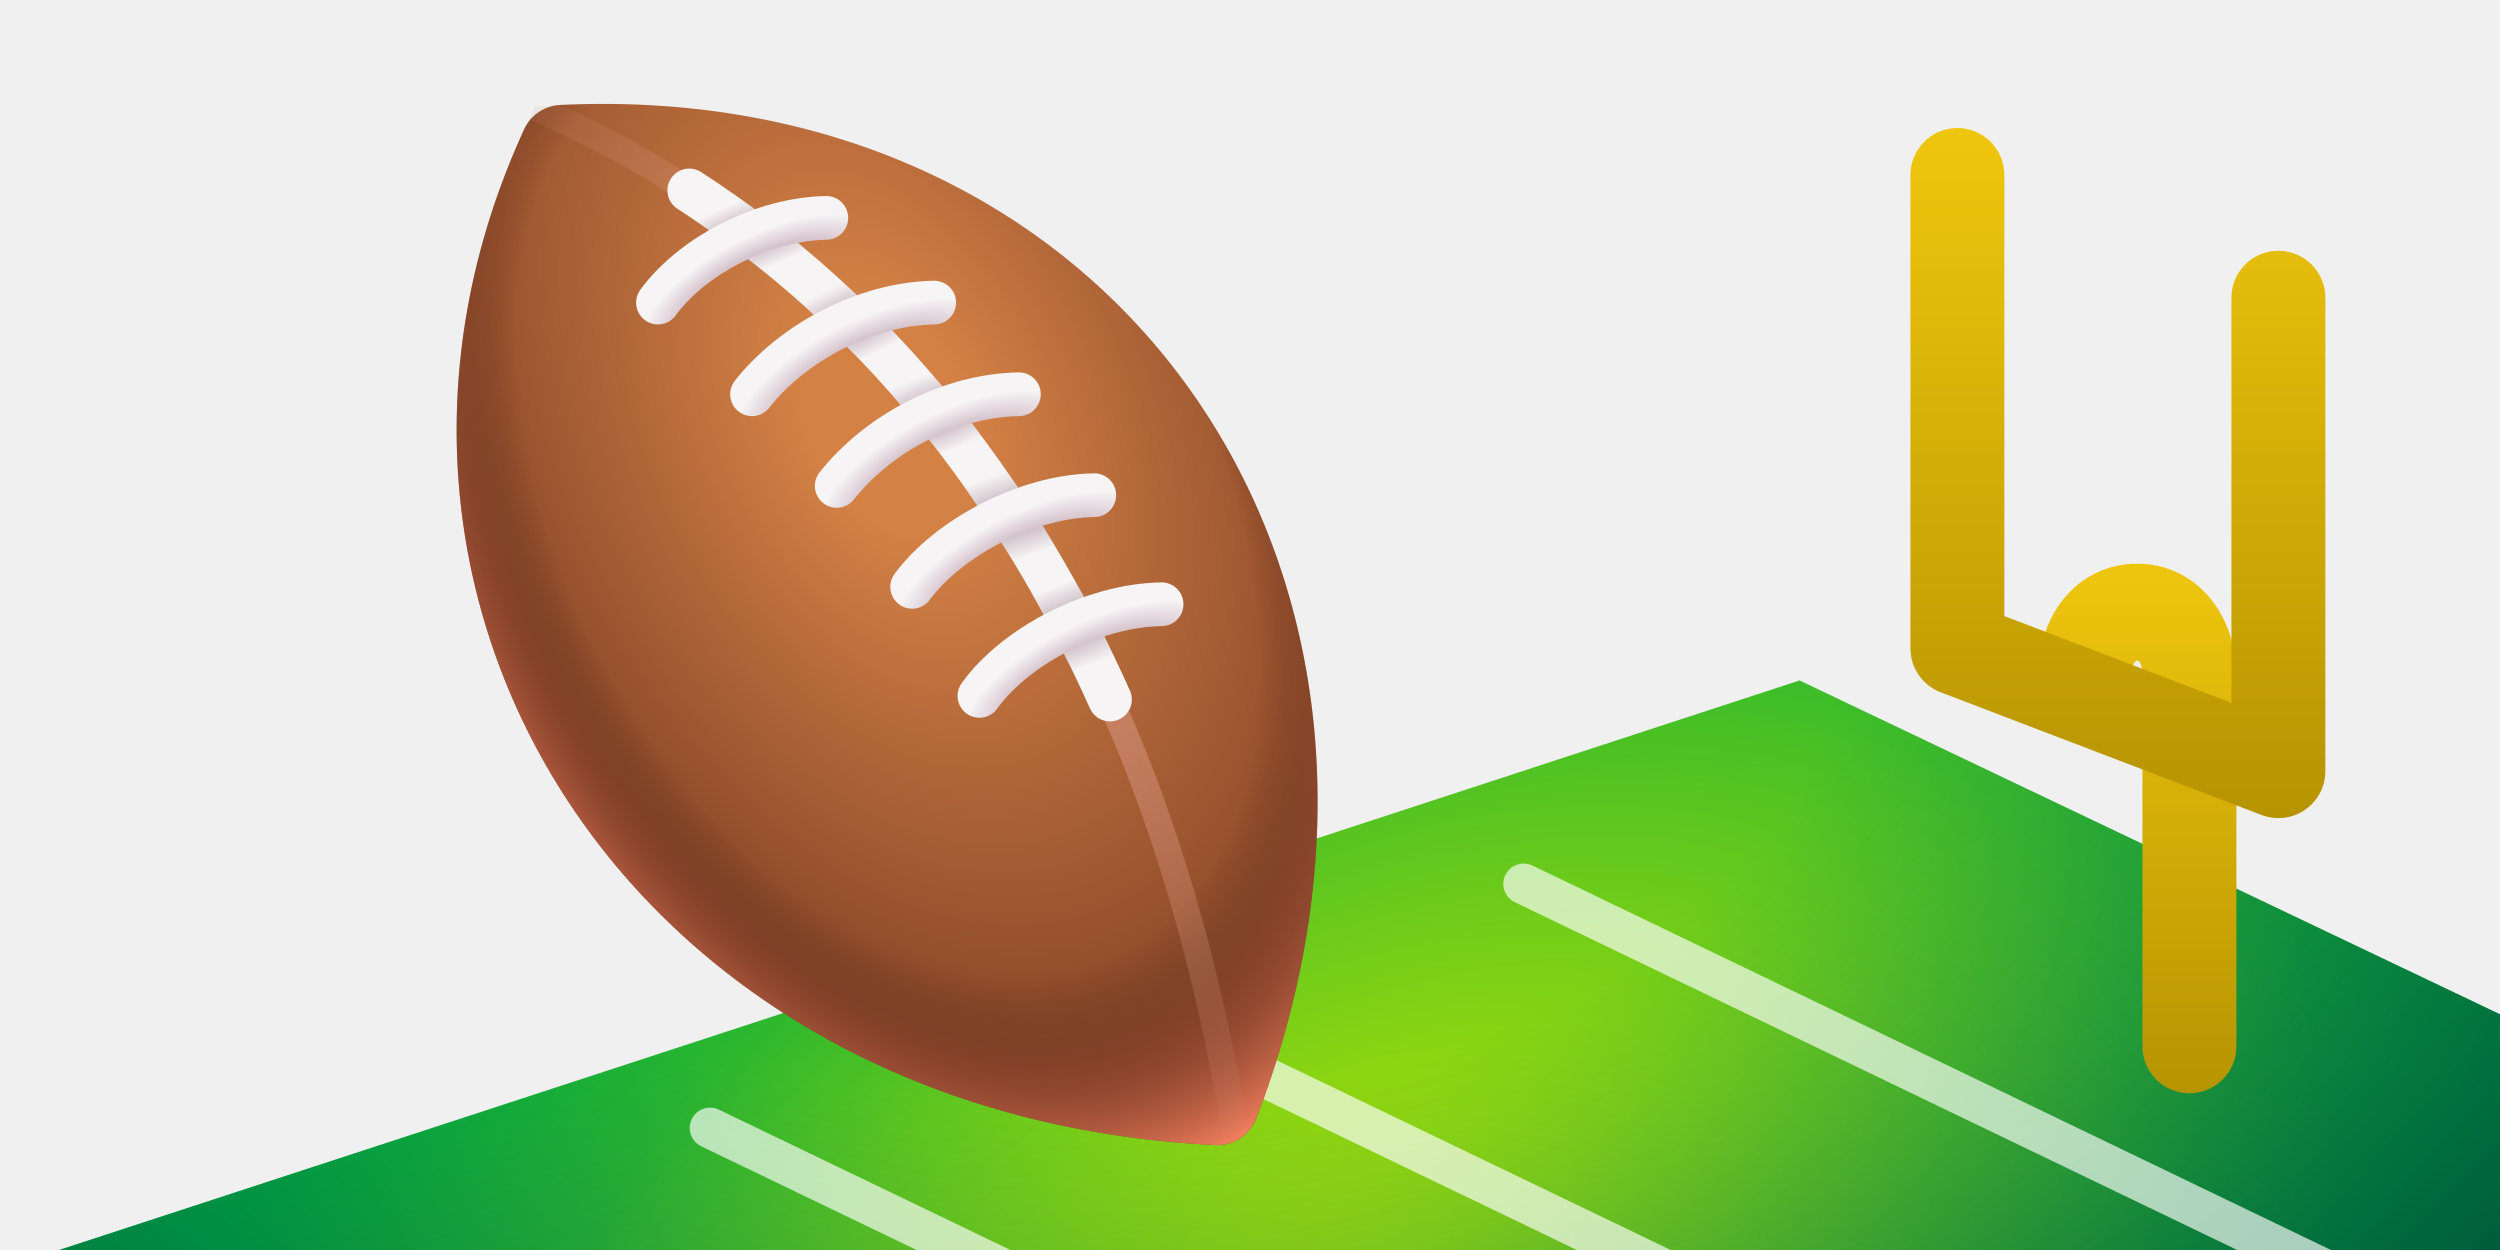
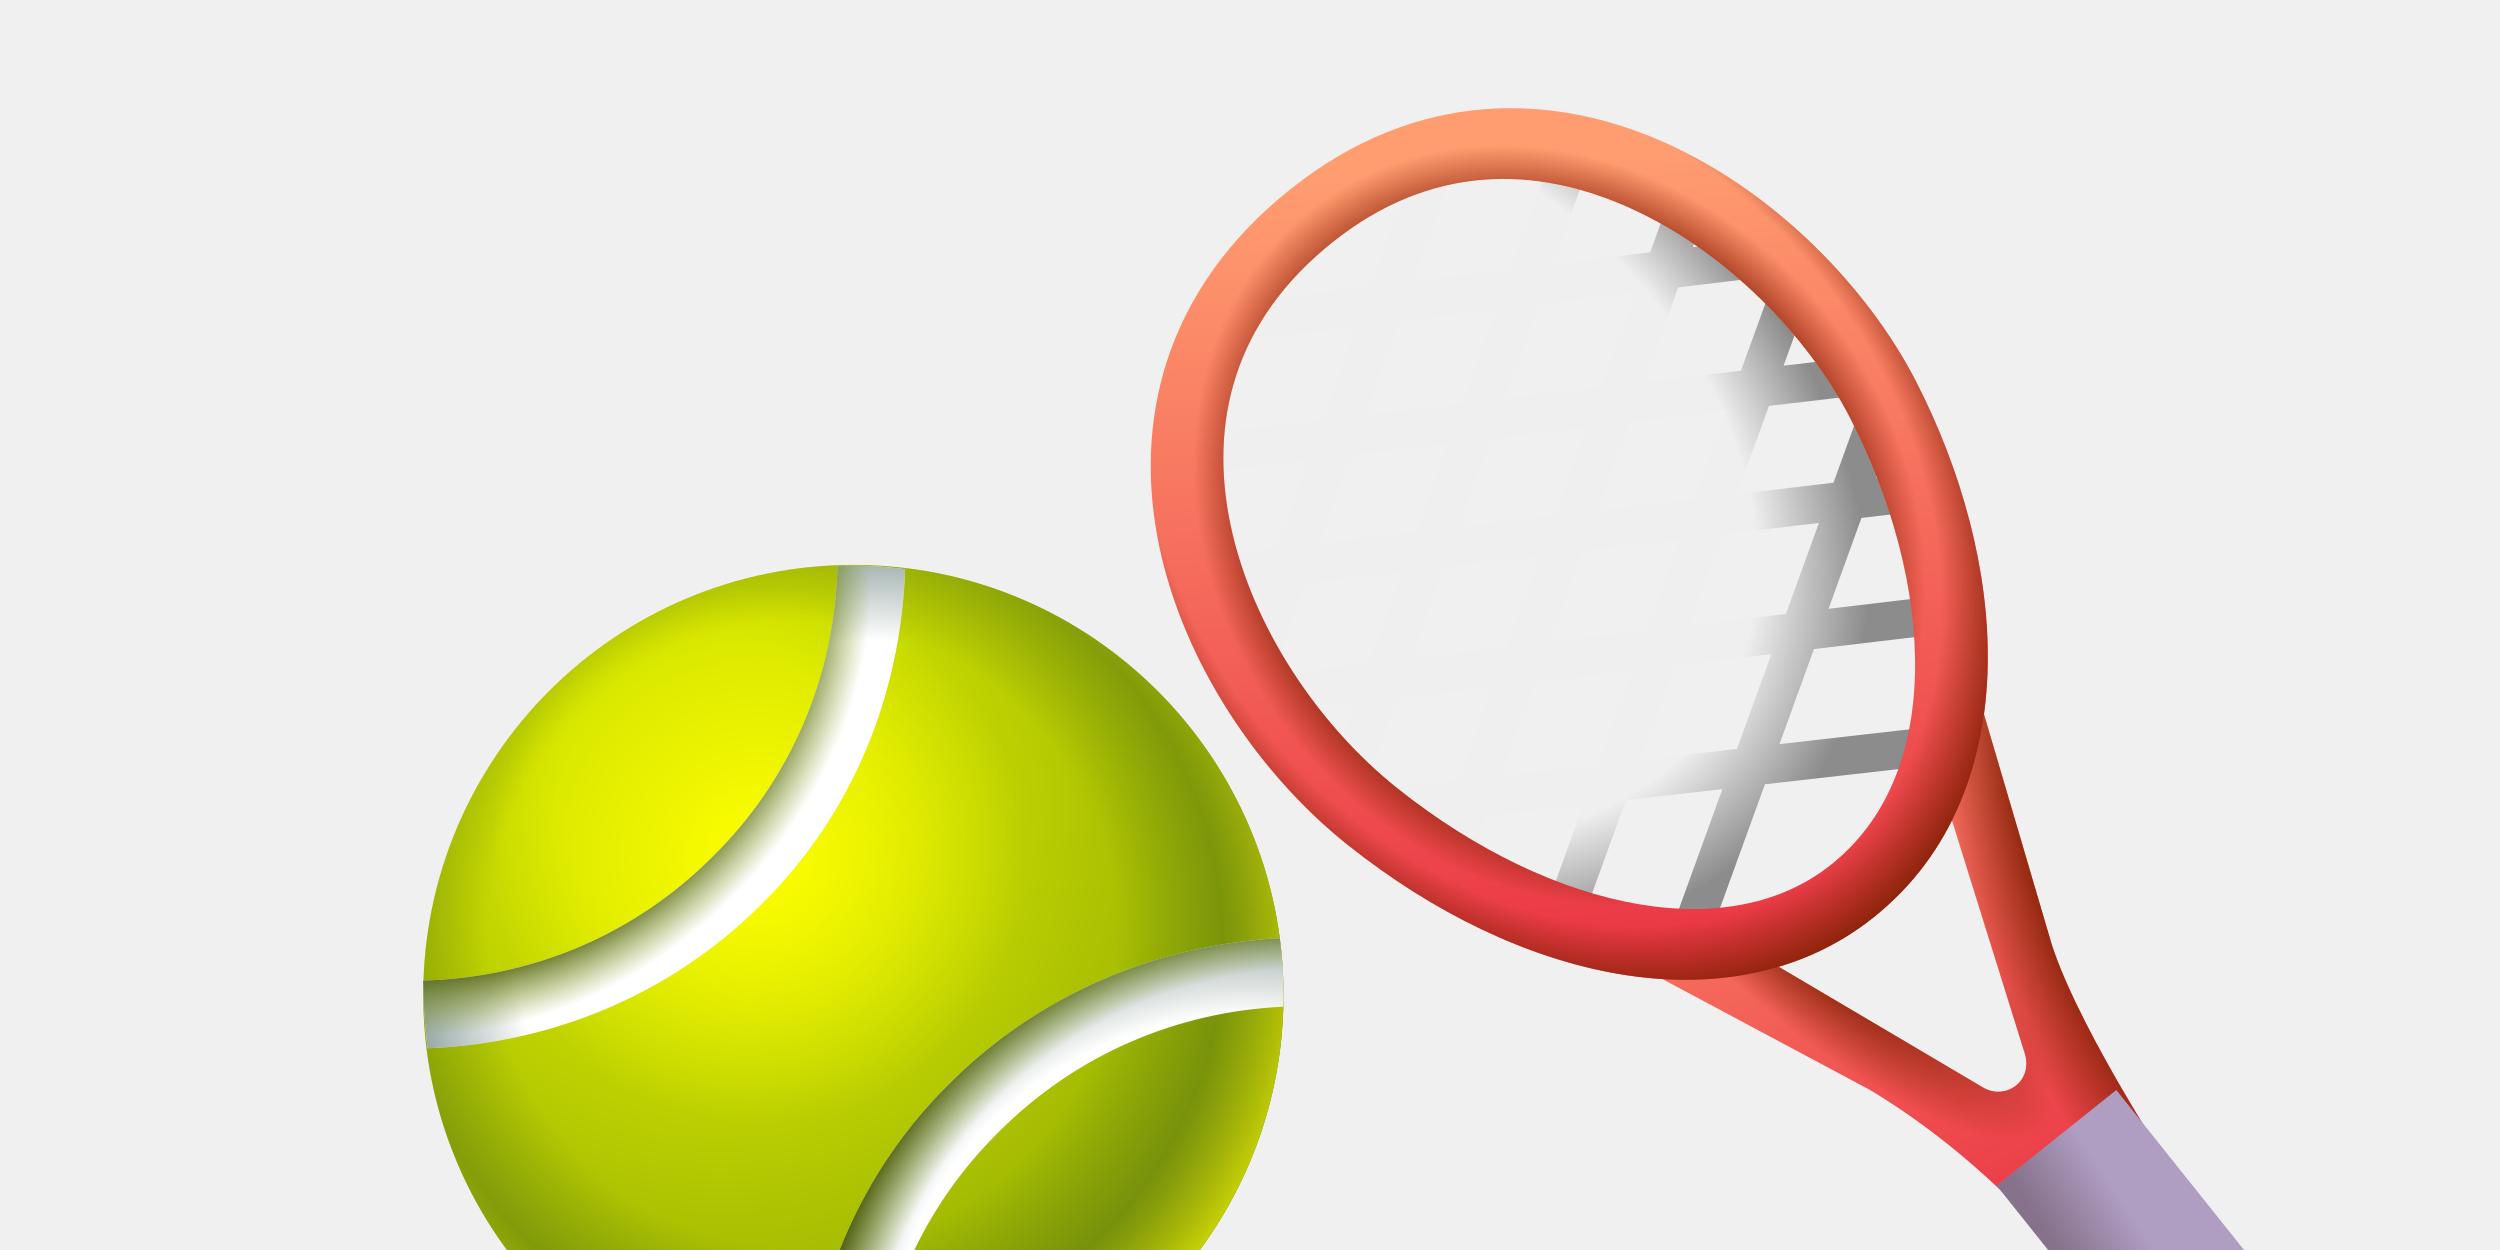
<svg xmlns="http://www.w3.org/2000/svg" viewBox="0 0 240 120" fill="none">
-   <path d="M172.758 65.325L5.679 119.999H239.997V97.375L172.758 65.325Z" fill="url(#paint0_radial_8220_1537)" />
-   <path d="M172.758 65.325L5.679 119.999H239.997V97.375L172.758 65.325Z" fill="url(#paint1_radial_8220_1537)" />
-   <path d="M172.758 65.325L5.679 119.999H239.997V97.375L172.758 65.325Z" fill="url(#paint2_radial_8220_1537)" />
-   <path d="M223.771 120L147.119 83.093C146.147 82.625 144.98 83.034 144.512 84.005C144.044 84.977 144.453 86.144 145.424 86.612L214.769 120H223.771Z" fill="white" fill-opacity="0.66" />
-   <path d="M160.385 120L108.066 94.809C107.094 94.341 105.927 94.75 105.459 95.721C104.991 96.693 105.4 97.86 106.371 98.328L151.383 120H160.385Z" fill="white" fill-opacity="0.66" />
-   <path d="M96.999 120L69.013 106.525C68.041 106.057 66.874 106.466 66.406 107.437C65.938 108.409 66.347 109.576 67.318 110.044L87.996 120H96.999Z" fill="white" fill-opacity="0.66" />
-   <path fill-rule="evenodd" clip-rule="evenodd" d="M195.639 64.96C195.639 58.772 199.67 54.112 205.166 54.112C210.662 54.112 214.694 58.772 214.694 64.96V100.443C214.694 102.933 212.675 104.952 210.185 104.952C207.695 104.952 205.676 102.933 205.676 100.443V64.96C205.676 62.88 204.656 62.896 204.656 64.96C204.656 67.45 202.638 69.469 200.148 69.469C197.657 69.469 195.639 67.45 195.639 64.96Z" fill="url(#paint3_linear_8220_1537)" />
-   <path fill-rule="evenodd" clip-rule="evenodd" d="M183.401 16.799C183.401 14.309 185.42 12.29 187.91 12.29C190.4 12.29 192.419 14.309 192.419 16.799V59.143L214.218 67.478V28.581C214.218 26.091 216.236 24.073 218.727 24.073C221.217 24.073 223.235 26.091 223.235 28.581V74.029C223.235 75.513 222.505 76.902 221.283 77.743C220.06 78.585 218.502 78.771 217.116 78.241L186.3 66.458C184.554 65.79 183.401 64.115 183.401 62.246V16.799Z" fill="url(#paint4_linear_8220_1537)" />
-   <path d="M50.33 12.388C29.562 57.516 60.467 107.245 116.666 109.926C118.384 110.008 119.984 108.966 120.602 107.361C140.586 55.453 107.561 7.48 53.764 10.077C52.288 10.149 50.948 11.045 50.33 12.388Z" fill="url(#paint5_radial_8220_1537)" />
-   <path d="M50.33 12.388C29.562 57.516 60.467 107.245 116.666 109.926C118.384 110.008 119.984 108.966 120.602 107.361C140.586 55.453 107.561 7.48 53.764 10.077C52.288 10.149 50.948 11.045 50.33 12.388Z" fill="url(#paint6_radial_8220_1537)" />
-   <path fill-rule="evenodd" clip-rule="evenodd" d="M119.938 109.041C117.412 94.289 111.921 66.593 93.001 41.633C78.951 23.097 62.997 14.292 53.843 10.073C53.023 10.112 52.198 10.163 51.368 10.225C51.164 10.634 50.965 11.043 50.77 11.453C59.271 15.188 76.201 23.638 90.994 43.154C109.746 67.893 115.06 95.407 117.54 109.964C118.201 109.99 118.866 110.009 119.533 110.021C119.67 109.695 119.805 109.368 119.938 109.041Z" fill="url(#paint7_linear_8220_1537)" />
-   <path fill-rule="evenodd" clip-rule="evenodd" d="M64.412 17.14C63.781 18.113 64.058 19.412 65.031 20.043C72.839 25.105 81.926 32.584 90.323 43.662C96.385 51.659 101.037 59.955 104.639 68.012C105.112 69.07 106.353 69.544 107.412 69.071C108.47 68.598 108.944 67.356 108.471 66.298C104.758 57.993 99.95 49.413 93.669 41.127C84.933 29.602 75.464 21.805 67.314 16.521C66.342 15.89 65.042 16.168 64.412 17.14Z" fill="#F6F4F5" />
-   <path fill-rule="evenodd" clip-rule="evenodd" d="M64.412 17.14C63.781 18.113 64.058 19.412 65.031 20.043C72.839 25.105 81.926 32.584 90.323 43.662C96.385 51.659 101.037 59.955 104.639 68.012C105.112 69.07 106.353 69.544 107.412 69.071C108.47 68.598 108.944 67.356 108.471 66.298C104.758 57.993 99.95 49.413 93.669 41.127C84.933 29.602 75.464 21.805 67.314 16.521C66.342 15.89 65.042 16.168 64.412 17.14Z" fill="url(#paint8_radial_8220_1537)" />
-   <path fill-rule="evenodd" clip-rule="evenodd" d="M64.412 17.14C63.781 18.113 64.058 19.412 65.031 20.043C72.839 25.105 81.926 32.584 90.323 43.662C96.385 51.659 101.037 59.955 104.639 68.012C105.112 69.07 106.353 69.544 107.412 69.071C108.47 68.598 108.944 67.356 108.471 66.298C104.758 57.993 99.95 49.413 93.669 41.127C84.933 29.602 75.464 21.805 67.314 16.521C66.342 15.89 65.042 16.168 64.412 17.14Z" fill="url(#paint9_radial_8220_1537)" />
-   <path fill-rule="evenodd" clip-rule="evenodd" d="M64.412 17.14C63.781 18.113 64.058 19.412 65.031 20.043C72.839 25.105 81.926 32.584 90.323 43.662C96.385 51.659 101.037 59.955 104.639 68.012C105.112 69.07 106.353 69.544 107.412 69.071C108.47 68.598 108.944 67.356 108.471 66.298C104.758 57.993 99.95 49.413 93.669 41.127C84.933 29.602 75.464 21.805 67.314 16.521C66.342 15.89 65.042 16.168 64.412 17.14Z" fill="url(#paint10_radial_8220_1537)" />
-   <path fill-rule="evenodd" clip-rule="evenodd" d="M64.412 17.14C63.781 18.113 64.058 19.412 65.031 20.043C72.839 25.105 81.926 32.584 90.323 43.662C96.385 51.659 101.037 59.955 104.639 68.012C105.112 69.07 106.353 69.544 107.412 69.071C108.47 68.598 108.944 67.356 108.471 66.298C104.758 57.993 99.95 49.413 93.669 41.127C84.933 29.602 75.464 21.805 67.314 16.521C66.342 15.89 65.042 16.168 64.412 17.14Z" fill="url(#paint11_radial_8220_1537)" />
-   <path fill-rule="evenodd" clip-rule="evenodd" d="M64.412 17.14C63.781 18.113 64.058 19.412 65.031 20.043C72.839 25.105 81.926 32.584 90.323 43.662C96.385 51.659 101.037 59.955 104.639 68.012C105.112 69.07 106.353 69.544 107.412 69.071C108.47 68.598 108.944 67.356 108.471 66.298C104.758 57.993 99.95 49.413 93.669 41.127C84.933 29.602 75.464 21.805 67.314 16.521C66.342 15.89 65.042 16.168 64.412 17.14Z" fill="url(#paint12_radial_8220_1537)" />
-   <path fill-rule="evenodd" clip-rule="evenodd" d="M113.612 57.972C113.593 56.813 112.638 55.89 111.479 55.909C107.754 55.971 103.904 57.11 100.56 58.827C97.225 60.538 94.233 62.908 92.319 65.586C91.645 66.529 91.864 67.84 92.807 68.514C93.75 69.188 95.061 68.97 95.735 68.027C97.165 66.024 99.575 64.05 102.477 62.561C105.369 61.076 108.59 60.155 111.548 60.106C112.707 60.087 113.631 59.132 113.612 57.972Z" fill="url(#paint13_radial_8220_1537)" />
-   <path fill-rule="evenodd" clip-rule="evenodd" d="M107.151 47.504C107.132 46.345 106.177 45.421 105.018 45.44C101.283 45.502 97.437 46.674 94.104 48.401C90.778 50.126 87.8 52.487 85.878 55.091C85.189 56.023 85.387 57.337 86.319 58.026C87.252 58.715 88.566 58.517 89.254 57.584C90.709 55.614 93.134 53.632 96.035 52.128C98.93 50.628 102.14 49.686 105.088 49.637C106.247 49.618 107.17 48.663 107.151 47.504Z" fill="url(#paint14_radial_8220_1537)" />
-   <path fill-rule="evenodd" clip-rule="evenodd" d="M99.912 37.814C99.893 36.655 98.938 35.731 97.779 35.75C90.422 35.873 82.968 39.904 78.679 45.349C77.961 46.259 78.118 47.579 79.028 48.296C79.939 49.013 81.259 48.857 81.976 47.946C85.539 43.423 91.84 40.047 97.849 39.947C99.008 39.928 99.932 38.972 99.912 37.814Z" fill="url(#paint15_radial_8220_1537)" />
-   <path fill-rule="evenodd" clip-rule="evenodd" d="M91.781 29.015C91.762 27.856 90.807 26.932 89.648 26.951C82.287 27.074 74.699 31.251 70.544 36.554C69.829 37.467 69.99 38.786 70.902 39.501C71.815 40.216 73.134 40.055 73.849 39.143C77.281 34.762 83.714 31.248 89.718 31.148C90.877 31.129 91.801 30.174 91.781 29.015Z" fill="url(#paint16_radial_8220_1537)" />
-   <path fill-rule="evenodd" clip-rule="evenodd" d="M81.424 20.883C81.405 19.724 80.45 18.8 79.291 18.82C72.473 18.933 65.118 22.829 61.474 27.809C60.789 28.745 60.992 30.058 61.928 30.742C62.863 31.427 64.176 31.224 64.861 30.288C67.712 26.392 73.828 23.109 79.361 23.017C80.519 22.997 81.443 22.042 81.424 20.883Z" fill="url(#paint17_radial_8220_1537)" />
+   <path d="M188.72 62.65L185.264 71.965L194.382 101.154C195.181 103.846 192.49 105.676 190.334 104.375L163.424 88.484L154.363 91.201L179.513 104.633C185.06 107.968 189.914 112.009 194.382 116.547L209.57 113.969C209.57 113.969 199.828 99.455 196.982 90.722L188.72 62.65Z" fill="url(#paint0_linear_9471_31585)" />
+   <path d="M188.72 62.65L185.264 71.965L194.382 101.154C195.181 103.846 192.49 105.676 190.334 104.375L163.424 88.484L154.363 91.201L179.513 104.633C185.06 107.968 189.914 112.009 194.382 116.547L209.57 113.969C209.57 113.969 199.828 99.455 196.982 90.722L188.72 62.65Z" fill="url(#paint1_radial_9471_31585)" />
+   <path d="M188.72 62.65L185.264 71.965L194.382 101.154C195.181 103.846 192.49 105.676 190.334 104.375L163.424 88.484L154.363 91.201L179.513 104.633C185.06 107.968 189.914 112.009 194.382 116.547L209.57 113.969C209.57 113.969 199.828 99.455 196.982 90.722L188.72 62.65Z" fill="url(#paint2_radial_9471_31585)" />
+   <path fill-rule="evenodd" clip-rule="evenodd" d="M172.283 24.416L174.787 25.281L171.222 35.105L182.271 33.803L182.543 36.422L183.414 36.723L180.102 45.857L186.04 45.157L186.42 48.812L178.701 49.721L175.539 58.444L187.105 57.071L187.488 60.725L174.137 62.31L170.83 71.433L185.987 69.711L186.38 73.364L169.431 75.29L163.893 90.567L160.414 89.366L165.349 75.754L156.091 76.806L151.672 88.987L148.193 87.785L152.008 77.27L142.701 78.328L140.401 84.667L136.922 83.465L138.618 78.792L130.733 79.689L130.472 77.267L129.87 78.947L126.387 77.757L130.05 67.545L121.007 68.619L120.65 65.213L118.333 64.42L121.177 56.5L116.994 56.993L116.614 53.338L122.565 52.637L125.602 44.18L113.224 45.639L112.845 41.984L126.989 40.317L130.211 31.347L119.862 32.604L119.469 28.951L131.6 27.477L136.217 14.624L139.699 15.814L135.689 26.98L145.008 25.848L149.272 13.963L152.755 15.153L149.096 25.352L158.419 24.219L160.037 19.759L163.516 20.961L162.514 23.721L172.083 22.559L172.283 24.416ZM130.939 75.967L140.017 74.935L143.268 65.976L134.134 67.06L130.939 75.967ZM144.1 74.471L153.408 73.413L156.684 64.383L147.359 65.49L144.1 74.471ZM157.491 72.949L166.747 71.897L170.047 62.796L160.775 63.897L157.491 72.949ZM170.445 26.459L167.133 35.586L157.811 36.685L161.109 27.593L170.445 26.459ZM165.73 39.451L156.408 40.55L153.338 49.011L162.661 47.912L165.73 39.451ZM157.014 28.091L153.721 37.167L144.466 38.258L147.708 29.221L157.014 28.091ZM152.319 41.032L143.081 42.12L140.047 50.577L149.249 49.492L152.319 41.032ZM143.62 29.718L140.384 38.739L131.072 39.836L134.299 30.85L143.62 29.718ZM138.998 42.601L129.685 43.699L126.648 52.156L135.965 51.058L138.998 42.601ZM179.081 37.878L169.82 38.969L166.75 47.43L176.013 46.338L179.081 37.878ZM125.261 56.019L122.111 64.788L131.436 63.681L134.579 54.921L125.261 56.019ZM138.661 54.44L135.52 63.196L144.671 62.109L147.846 53.357L138.661 54.44ZM151.936 52.875L148.762 61.624L158.087 60.516L161.258 51.777L151.936 52.875ZM165.348 51.295L162.178 60.031L171.448 58.93L174.612 50.203L165.348 51.295Z" fill="url(#paint3_radial_9471_31585)" />
+   <path fill-rule="evenodd" clip-rule="evenodd" d="M156.492 19.976C147.353 15.851 137.301 15.771 127.928 23.249C118.359 30.883 116.094 40.652 118.125 50.371C120.189 60.253 126.695 69.74 134.125 75.661C141.71 81.706 149.851 85.532 157.288 86.798C164.726 88.064 171.105 86.737 175.781 83.009C181.074 78.79 183.682 72.332 183.842 64.53C184.002 56.721 181.669 47.999 177.589 40.081C173.608 32.357 165.757 24.156 156.492 19.976ZM159.963 13.75C170.597 18.549 179.374 27.758 183.895 36.531C188.316 45.109 191.006 54.836 190.819 63.939C190.632 73.047 187.524 81.961 179.842 88.084C172.904 93.614 164.135 94.988 155.387 93.499C146.638 92.01 137.555 87.626 129.372 81.105C121.034 74.46 113.67 63.842 111.279 52.396C108.854 40.788 111.548 28.004 123.864 18.177C136.083 8.428 149.202 8.895 159.963 13.75Z" fill="url(#paint4_linear_9471_31585)" />
+   <path fill-rule="evenodd" clip-rule="evenodd" d="M156.492 19.976C147.353 15.851 137.301 15.771 127.928 23.249C118.359 30.883 116.094 40.652 118.125 50.371C120.189 60.253 126.695 69.74 134.125 75.661C141.71 81.706 149.851 85.532 157.288 86.798C164.726 88.064 171.105 86.737 175.781 83.009C181.074 78.79 183.682 72.332 183.842 64.53C184.002 56.721 181.669 47.999 177.589 40.081C173.608 32.357 165.757 24.156 156.492 19.976ZM159.963 13.75C170.597 18.549 179.374 27.758 183.895 36.531C188.316 45.109 191.006 54.836 190.819 63.939C190.632 73.047 187.524 81.961 179.842 88.084C172.904 93.614 164.135 94.988 155.387 93.499C146.638 92.01 137.555 87.626 129.372 81.105C121.034 74.46 113.67 63.842 111.279 52.396C108.854 40.788 111.548 28.004 123.864 18.177C136.083 8.428 149.202 8.895 159.963 13.75Z" fill="url(#paint5_radial_9471_31585)" />
+   <path fill-rule="evenodd" clip-rule="evenodd" d="M156.492 19.976C147.353 15.851 137.301 15.771 127.928 23.249C118.359 30.883 116.094 40.652 118.125 50.371C120.189 60.253 126.695 69.74 134.125 75.661C141.71 81.706 149.851 85.532 157.288 86.798C164.726 88.064 171.105 86.737 175.781 83.009C181.074 78.79 183.682 72.332 183.842 64.53C184.002 56.721 181.669 47.999 177.589 40.081C173.608 32.357 165.757 24.156 156.492 19.976ZM159.963 13.75C170.597 18.549 179.374 27.758 183.895 36.531C188.316 45.109 191.006 54.836 190.819 63.939C190.632 73.047 187.524 81.961 179.842 88.084C172.904 93.614 164.135 94.988 155.387 93.499C146.638 92.01 137.555 87.626 129.372 81.105C121.034 74.46 113.67 63.842 111.279 52.396C108.854 40.788 111.548 28.004 123.864 18.177C136.083 8.428 149.202 8.895 159.963 13.75Z" fill="url(#paint6_radial_9471_31585)" />
+   <path d="M215.431 120H196.624L191.692 113.82L203.163 104.639L215.431 120Z" fill="#AF9DC2" />
+   <path d="M215.431 120H196.624L191.692 113.82L203.163 104.639L215.431 120Z" fill="url(#paint7_linear_9471_31585)" />
+   <path d="M81.925 54.231C104.73 54.231 123.216 72.716 123.216 95.521C123.216 104.686 120.227 113.15 115.175 120H48.671C43.62 113.15 40.63 104.685 40.63 95.521C40.631 72.716 59.12 54.231 81.925 54.231Z" fill="url(#paint8_radial_9471_31585)" />
+   <path d="M81.925 54.231C104.73 54.231 123.216 72.716 123.216 95.521C123.216 104.686 120.227 113.15 115.175 120H48.671C43.62 113.15 40.63 104.685 40.63 95.521C40.631 72.716 59.12 54.231 81.925 54.231Z" fill="url(#paint9_radial_9471_31585)" />
+   <path d="M81.925 54.231C104.73 54.231 123.216 72.716 123.216 95.521C123.216 104.686 120.227 113.15 115.175 120H48.671C43.62 113.15 40.63 104.685 40.63 95.521C40.631 72.716 59.12 54.231 81.925 54.231Z" fill="url(#paint10_radial_9471_31585)" />
+   <path d="M81.925 54.231C104.73 54.231 123.216 72.716 123.216 95.521C123.216 104.686 120.227 113.15 115.175 120H48.671C43.62 113.15 40.63 104.685 40.63 95.521C40.631 72.716 59.12 54.231 81.925 54.231Z" fill="url(#paint11_radial_9471_31585)" />
+   <path d="M80.404 54.366C82.613 54.228 84.823 54.366 86.894 54.642C86.48 66.796 81.785 78.258 73.084 86.821C64.245 95.659 52.645 100.217 41.044 100.631C40.768 98.421 40.63 96.212 40.63 94.14C50.711 93.864 60.655 89.997 68.388 82.263C75.984 74.806 80.127 64.862 80.404 54.366Z" fill="white" />
+   <path d="M80.404 54.366C82.613 54.228 84.823 54.366 86.894 54.642C86.48 66.796 81.785 78.258 73.084 86.821C64.245 95.659 52.645 100.217 41.044 100.631C40.768 98.421 40.63 96.212 40.63 94.14C50.711 93.864 60.655 89.997 68.388 82.263C75.984 74.806 80.127 64.862 80.404 54.366Z" fill="url(#paint12_radial_9471_31585)" />
+   <path d="M80.404 54.366C82.613 54.228 84.823 54.366 86.894 54.642C86.48 66.796 81.785 78.258 73.084 86.821C64.245 95.659 52.645 100.217 41.044 100.631C40.768 98.421 40.63 96.212 40.63 94.14C50.711 93.864 60.655 89.997 68.388 82.263C75.984 74.806 80.127 64.862 80.404 54.366Z" fill="url(#paint13_radial_9471_31585)" />
+   <path d="M122.862 90.075C123.097 91.856 123.218 93.674 123.218 95.519C123.218 95.894 123.215 96.269 123.205 96.641C113.156 97.108 103.303 101.109 95.656 108.892C92.364 112.183 89.725 115.937 87.778 119.998H80.607C82.903 114.201 86.324 108.867 90.861 104.322C99.65 95.374 111.227 90.664 122.862 90.075Z" fill="white" />
+   <path d="M122.862 90.075C123.097 91.856 123.218 93.674 123.218 95.519C123.218 95.894 123.215 96.269 123.205 96.641C113.156 97.108 103.303 101.109 95.656 108.892C92.364 112.183 89.725 115.937 87.778 119.998H80.607C82.903 114.201 86.324 108.867 90.861 104.322C99.65 95.374 111.227 90.664 122.862 90.075Z" fill="url(#paint14_radial_9471_31585)" />
+   <path d="M122.862 90.075C123.097 91.856 123.218 93.674 123.218 95.519C123.218 95.894 123.215 96.269 123.205 96.641C113.156 97.108 103.303 101.109 95.656 108.892C92.364 112.183 89.725 115.937 87.778 119.998H80.607C82.903 114.201 86.324 108.867 90.861 104.322C99.65 95.374 111.227 90.664 122.862 90.075Z" fill="url(#paint15_radial_9471_31585)" />
  <defs>
-     <radialGradient id="paint0_radial_8220_1537" cx="0" cy="0" r="1" gradientUnits="userSpaceOnUse" gradientTransform="translate(125.199 121.385) rotate(151.546) scale(130.755 70.8956)">
-       <stop stop-color="#8BC510" />
-       <stop offset="1" stop-color="#00B03C" />
+     <linearGradient id="paint0_linear_9471_31585" x1="155.241" y1="55.102" x2="193.234" y2="129.426" gradientUnits="userSpaceOnUse">
+       <stop stop-color="#FF9C70" />
+       <stop offset="1" stop-color="#E82C41" />
+     </linearGradient>
+     <radialGradient id="paint1_radial_9471_31585" cx="0" cy="0" r="1" gradientUnits="userSpaceOnUse" gradientTransform="translate(225.176 68.4546) rotate(84.4629) scale(58.4924 39.0652)">
+       <stop offset="0.825" stop-color="#8E250B" />
+       <stop offset="1" stop-color="#8E250B" stop-opacity="0" />
    </radialGradient>
-     <radialGradient id="paint1_radial_8220_1537" cx="0" cy="0" r="1" gradientUnits="userSpaceOnUse" gradientTransform="translate(132.374 137.747) rotate(-35.9032) scale(102.036 69.3995)">
-       <stop stop-color="#CCFF00" stop-opacity="0.6" />
-       <stop offset="1" stop-color="#CCFF00" stop-opacity="0" />
+     <radialGradient id="paint2_radial_9471_31585" cx="0" cy="0" r="1" gradientUnits="userSpaceOnUse" gradientTransform="translate(172.6 86.6148) rotate(42.3057) scale(32.1386 9.77112)">
+       <stop offset="0.433" stop-color="#8E250B" />
+       <stop offset="1" stop-color="#8E250B" stop-opacity="0" />
    </radialGradient>
-     <radialGradient id="paint2_radial_8220_1537" cx="0" cy="0" r="1" gradientUnits="userSpaceOnUse" gradientTransform="translate(106.434 59.3859) rotate(178.063) scale(175.738 116.655)">
-       <stop offset="0.406" stop-color="#00815A" stop-opacity="0" />
-       <stop offset="1" stop-color="#004E36" />
+     <radialGradient id="paint3_radial_9471_31585" cx="0" cy="0" r="1" gradientUnits="userSpaceOnUse" gradientTransform="translate(129.603 44.4231) rotate(36.3738) scale(61.6936 46.0216)">
+       <stop offset="0.688" stop-color="#EFEFEF" />
+       <stop offset="0.875" stop-color="#8C8C8C" />
    </radialGradient>
-     <linearGradient id="paint3_linear_8220_1537" x1="205.166" y1="54.112" x2="205.166" y2="104.952" gradientUnits="userSpaceOnUse">
-       <stop stop-color="#EFC60E" />
-       <stop offset="1" stop-color="#B69401" />
+     <linearGradient id="paint4_linear_9471_31585" x1="162.808" y1="14.541" x2="169.495" y2="98.245" gradientUnits="userSpaceOnUse">
+       <stop stop-color="#FF9C70" />
+       <stop offset="1" stop-color="#E82C41" />
    </linearGradient>
-     <linearGradient id="paint4_linear_8220_1537" x1="203.318" y1="12.29" x2="203.318" y2="78.538" gradientUnits="userSpaceOnUse">
-       <stop stop-color="#EFC60E" />
-       <stop offset="1" stop-color="#B69401" />
+     <radialGradient id="paint5_radial_9471_31585" cx="0" cy="0" r="1" gradientUnits="userSpaceOnUse" gradientTransform="translate(147.856 48.1141) rotate(51.3347) scale(51.0551 39.6636)">
+       <stop offset="0.868" stop-color="#8E250B" stop-opacity="0" />
+       <stop offset="1" stop-color="#8E250B" />
+     </radialGradient>
+     <radialGradient id="paint6_radial_9471_31585" cx="0" cy="0" r="1" gradientUnits="userSpaceOnUse" gradientTransform="translate(149.723 50.4476) rotate(51.3347) scale(38.6026 32.6502)">
+       <stop offset="0.825" stop-color="#8E250B" />
+       <stop offset="1" stop-color="#8E250B" stop-opacity="0" />
+     </radialGradient>
+     <linearGradient id="paint7_linear_9471_31585" x1="210.815" y1="139.737" x2="217.176" y2="135.513" gradientUnits="userSpaceOnUse">
+       <stop stop-color="#5E4754" stop-opacity="0.5" />
+       <stop offset="1" stop-color="#5E4754" stop-opacity="0" />
    </linearGradient>
-     <radialGradient id="paint5_radial_8220_1537" cx="0" cy="0" r="1" gradientUnits="userSpaceOnUse" gradientTransform="translate(85.1635 39.9579) rotate(64.6172) scale(96.4059 61.7392)">
-       <stop offset="0.125" stop-color="#D38145" />
-       <stop offset="0.911" stop-color="#672C1C" />
+     <radialGradient id="paint8_radial_9471_31585" cx="0" cy="0" r="1" gradientUnits="userSpaceOnUse" gradientTransform="translate(68.2348 76.2782) rotate(77.2592) scale(62.0678 58.4609)">
+       <stop offset="0.25" stop-color="#D2E300" />
+       <stop offset="0.961" stop-color="#91AB04" />
    </radialGradient>
-     <radialGradient id="paint6_radial_8220_1537" cx="0" cy="0" r="1" gradientUnits="userSpaceOnUse" gradientTransform="translate(85.1635 48.353) rotate(62.297) scale(88.8941 56.9286)">
-       <stop offset="0.55" stop-color="#2C0D05" stop-opacity="0" />
-       <stop offset="0.795" stop-color="#FD8562" />
+     <radialGradient id="paint9_radial_9471_31585" cx="0" cy="0" r="1" gradientUnits="userSpaceOnUse" gradientTransform="translate(77.0531 89.7736) rotate(79.6063) scale(57.7606 57.7574)">
+       <stop offset="0.522" stop-color="#66810F" stop-opacity="0" />
+       <stop offset="0.811" stop-color="#66810F" />
    </radialGradient>
-     <linearGradient id="paint7_linear_8220_1537" x1="50.77" y1="3.73" x2="119.616" y2="113.093" gradientUnits="userSpaceOnUse">
-       <stop stop-color="#D18F77" stop-opacity="0" />
-       <stop offset="0.478" stop-color="#D18F77" />
-       <stop offset="1" stop-color="#D18F77" stop-opacity="0" />
-     </linearGradient>
-     <radialGradient id="paint8_radial_8220_1537" cx="0" cy="0" r="1" gradientUnits="userSpaceOnUse" gradientTransform="translate(72.3167 22.5123) rotate(160.54) scale(10.4341 3.47246)">
-       <stop offset="0.4" stop-color="#CDBDC4" />
-       <stop offset="1" stop-color="#CDBDC4" stop-opacity="0" />
+     <radialGradient id="paint10_radial_9471_31585" cx="0" cy="0" r="1" gradientUnits="userSpaceOnUse" gradientTransform="translate(72.774 82.2511) rotate(15.0693) scale(25.7307 25.732)">
+       <stop stop-color="#FFFF00" />
+       <stop offset="1" stop-color="#FFFF00" stop-opacity="0" />
    </radialGradient>
-     <radialGradient id="paint9_radial_8220_1537" cx="0" cy="0" r="1" gradientUnits="userSpaceOnUse" gradientTransform="translate(81.5644 30.973) rotate(155.528) scale(11.2414 3.74113)">
-       <stop offset="0.4" stop-color="#CDBDC4" />
-       <stop offset="1" stop-color="#CDBDC4" stop-opacity="0" />
+     <radialGradient id="paint11_radial_9471_31585" cx="0" cy="0" r="1" gradientUnits="userSpaceOnUse" gradientTransform="translate(78.0298 90.6132) rotate(29.0379) scale(51.6828 51.6844)">
+       <stop offset="0.76" stop-color="#FFFF00" stop-opacity="0" />
+       <stop offset="1" stop-color="#FFFF00" />
    </radialGradient>
-     <radialGradient id="paint10_radial_8220_1537" cx="0" cy="0" r="1" gradientUnits="userSpaceOnUse" gradientTransform="translate(89.566 39.8272) rotate(158.765) scale(12.3137 3.84544)">
-       <stop offset="0.4" stop-color="#CDBDC4" />
-       <stop offset="1" stop-color="#CDBDC4" stop-opacity="0" />
+     <radialGradient id="paint12_radial_9471_31585" cx="0" cy="0" r="1" gradientUnits="userSpaceOnUse" gradientTransform="translate(77.7263 87.081) rotate(58.5432) scale(33.4964 41.4993)">
+       <stop offset="0.712" stop-color="#849894" stop-opacity="0" />
+       <stop offset="1" stop-color="#849894" />
    </radialGradient>
-     <radialGradient id="paint11_radial_8220_1537" cx="0" cy="0" r="1" gradientUnits="userSpaceOnUse" gradientTransform="translate(97.0429 49.534) rotate(161.83) scale(13.4606 4.2036)">
-       <stop offset="0.4" stop-color="#CDBDC4" />
-       <stop offset="1" stop-color="#CDBDC4" stop-opacity="0" />
+     <radialGradient id="paint13_radial_9471_31585" cx="0" cy="0" r="1" gradientUnits="userSpaceOnUse" gradientTransform="translate(47.9272 63.8534) rotate(45.2546) scale(38.0105 47.0621)">
+       <stop offset="0.679" stop-color="#4E5C0E" />
+       <stop offset="0.833" stop-color="#7F990B" stop-opacity="0" />
    </radialGradient>
-     <radialGradient id="paint12_radial_8220_1537" cx="0" cy="0" r="1" gradientUnits="userSpaceOnUse" gradientTransform="translate(102.88 60.0935) rotate(158.881) scale(13.2884 4.14981)">
-       <stop offset="0.4" stop-color="#CDBDC4" />
-       <stop offset="1" stop-color="#CDBDC4" stop-opacity="0" />
+     <radialGradient id="paint14_radial_9471_31585" cx="0" cy="0" r="1" gradientUnits="userSpaceOnUse" gradientTransform="translate(114.096 123.141) rotate(58.9039) scale(33.6711 41.4439)">
+       <stop offset="0.712" stop-color="#849894" stop-opacity="0" />
+       <stop offset="1" stop-color="#849894" />
    </radialGradient>
-     <radialGradient id="paint13_radial_8220_1537" cx="0" cy="0" r="1" gradientUnits="userSpaceOnUse" gradientTransform="translate(104.711 65.6941) rotate(152.904) scale(13.7132 5.75489)">
-       <stop offset="0.671" stop-color="#D6C4CD" />
-       <stop offset="1" stop-color="#F6F4F5" />
-     </radialGradient>
-     <radialGradient id="paint14_radial_8220_1537" cx="0" cy="0" r="1" gradientUnits="userSpaceOnUse" gradientTransform="translate(98.2498 55.2253) rotate(152.904) scale(13.7132 5.75489)">
-       <stop offset="0.671" stop-color="#D6C4CD" />
-       <stop offset="1" stop-color="#F6F4F5" />
-     </radialGradient>
-     <radialGradient id="paint15_radial_8220_1537" cx="0" cy="0" r="1" gradientUnits="userSpaceOnUse" gradientTransform="translate(91.0111 45.5352) rotate(152.904) scale(13.7132 5.75489)">
-       <stop offset="0.671" stop-color="#D6C4CD" />
-       <stop offset="1" stop-color="#F6F4F5" />
-     </radialGradient>
-     <radialGradient id="paint16_radial_8220_1537" cx="0" cy="0" r="1" gradientUnits="userSpaceOnUse" gradientTransform="translate(82.8802 36.7363) rotate(152.904) scale(13.7132 5.75489)">
-       <stop offset="0.671" stop-color="#D6C4CD" />
-       <stop offset="1" stop-color="#F6F4F5" />
-     </radialGradient>
-     <radialGradient id="paint17_radial_8220_1537" cx="0" cy="0" r="1" gradientUnits="userSpaceOnUse" gradientTransform="translate(73.0395 28.021) rotate(152.904) scale(12.6717 5.31781)">
-       <stop offset="0.671" stop-color="#D6C4CD" />
-       <stop offset="1" stop-color="#F6F4F5" />
+     <radialGradient id="paint15_radial_9471_31585" cx="0" cy="0" r="1" gradientUnits="userSpaceOnUse" gradientTransform="translate(127.006 136.814) rotate(-138.581) scale(50.3367 49.5694)">
+       <stop offset="0.878" stop-color="#7F990B" stop-opacity="0" />
+       <stop offset="0.986" stop-color="#4E5C0E" />
    </radialGradient>
  </defs>
</svg>
